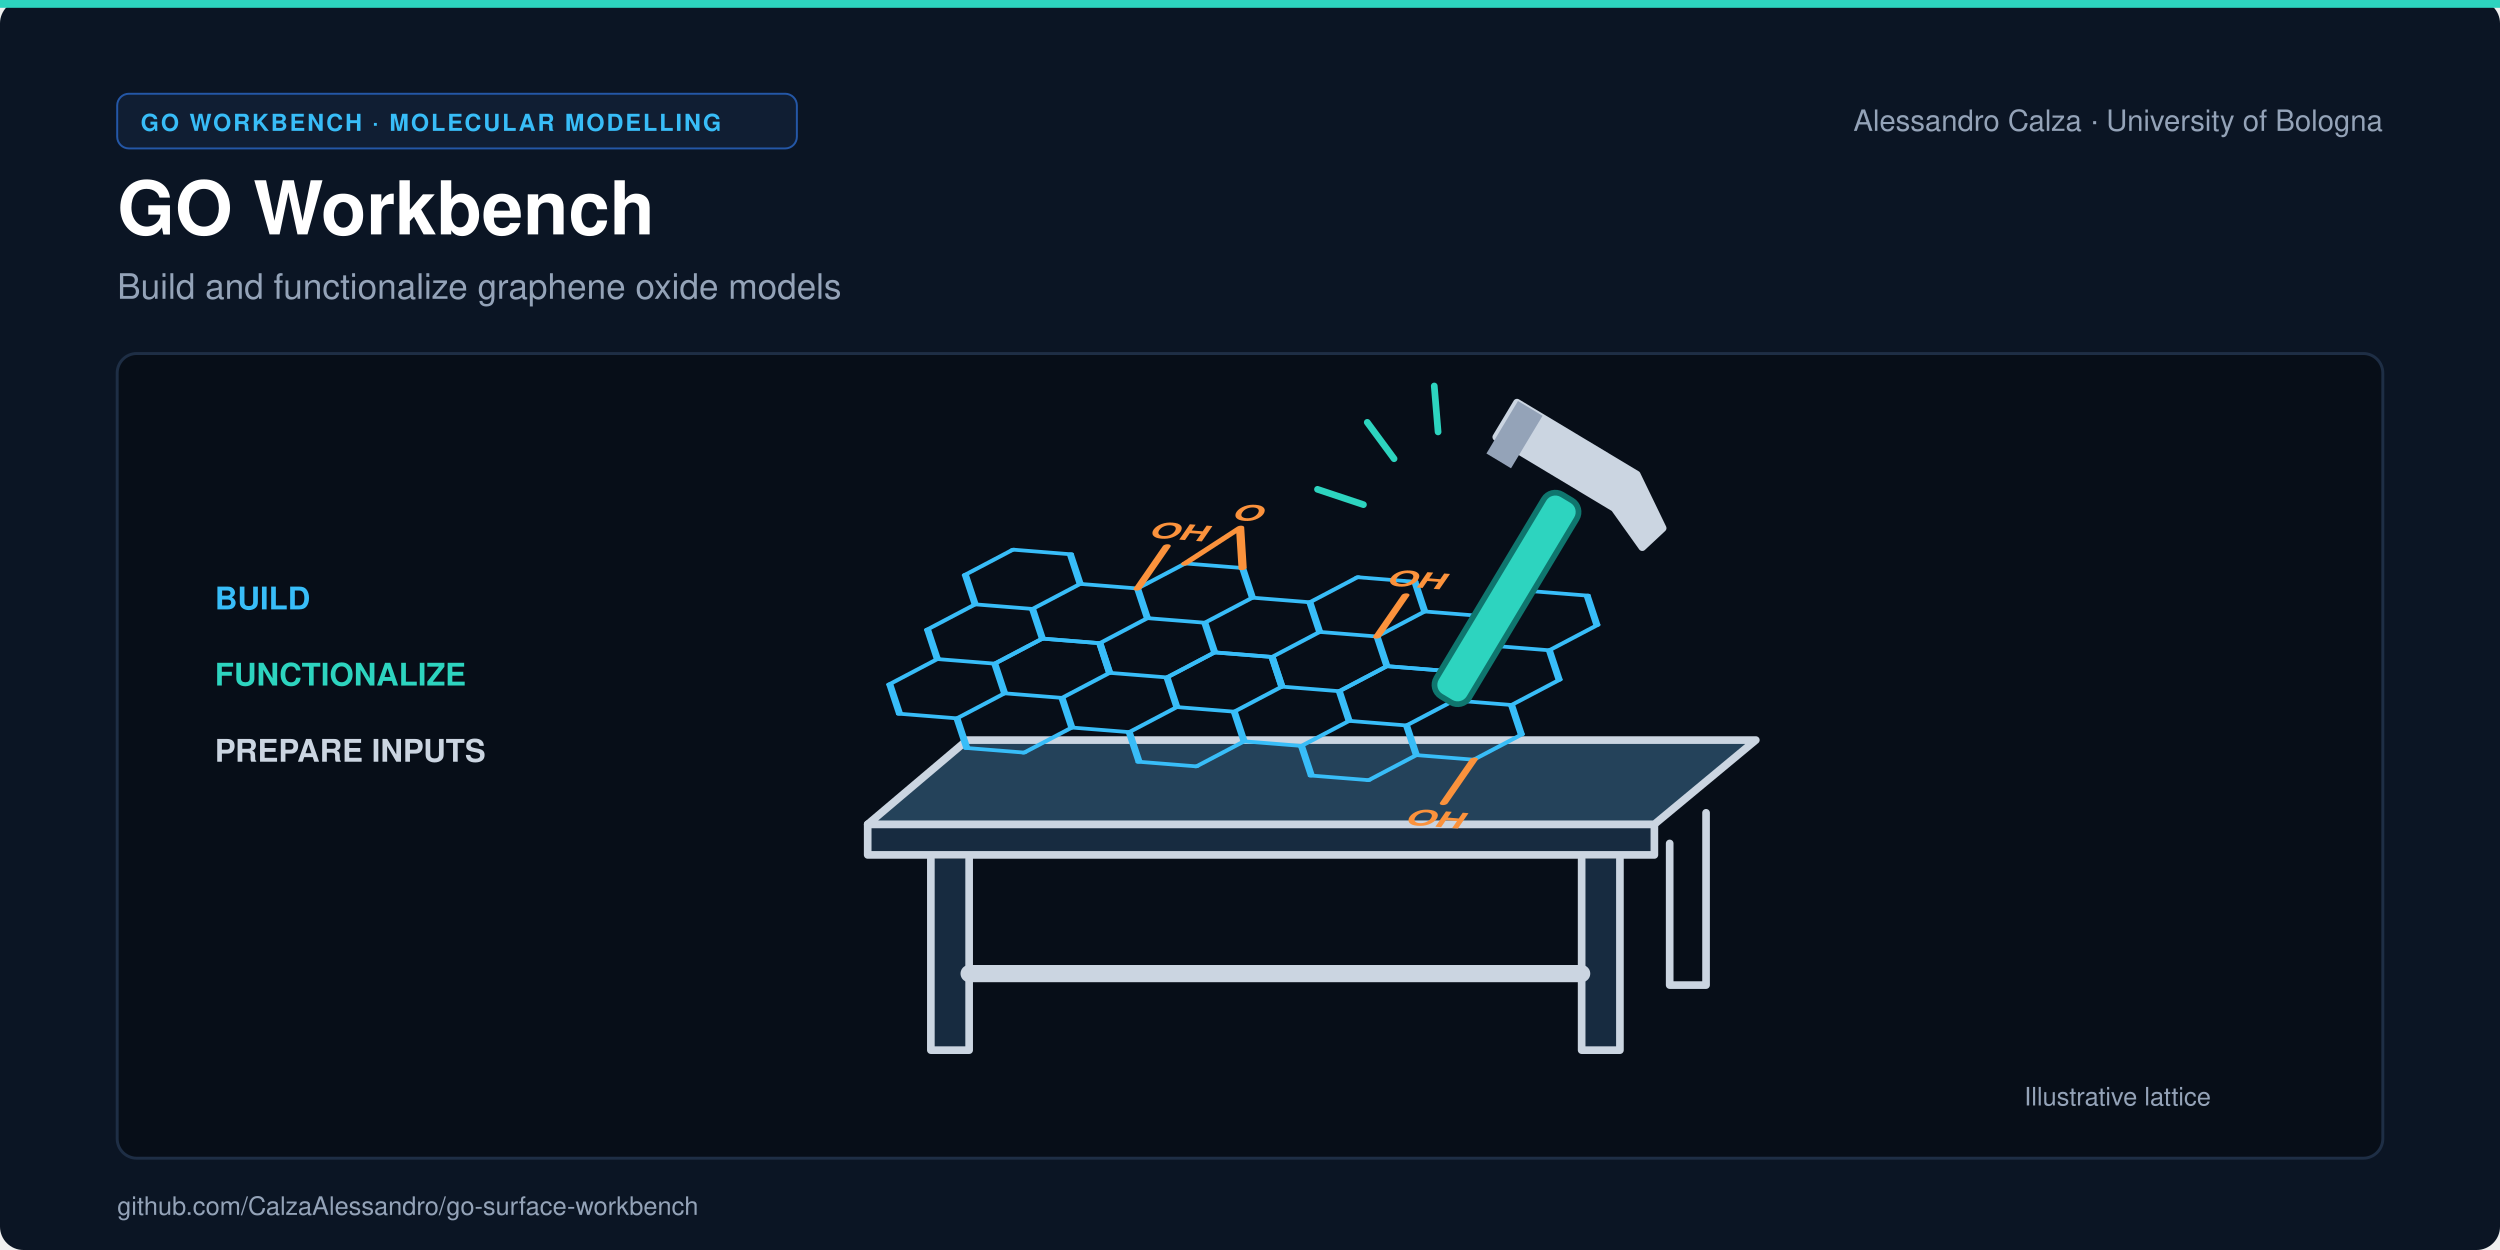
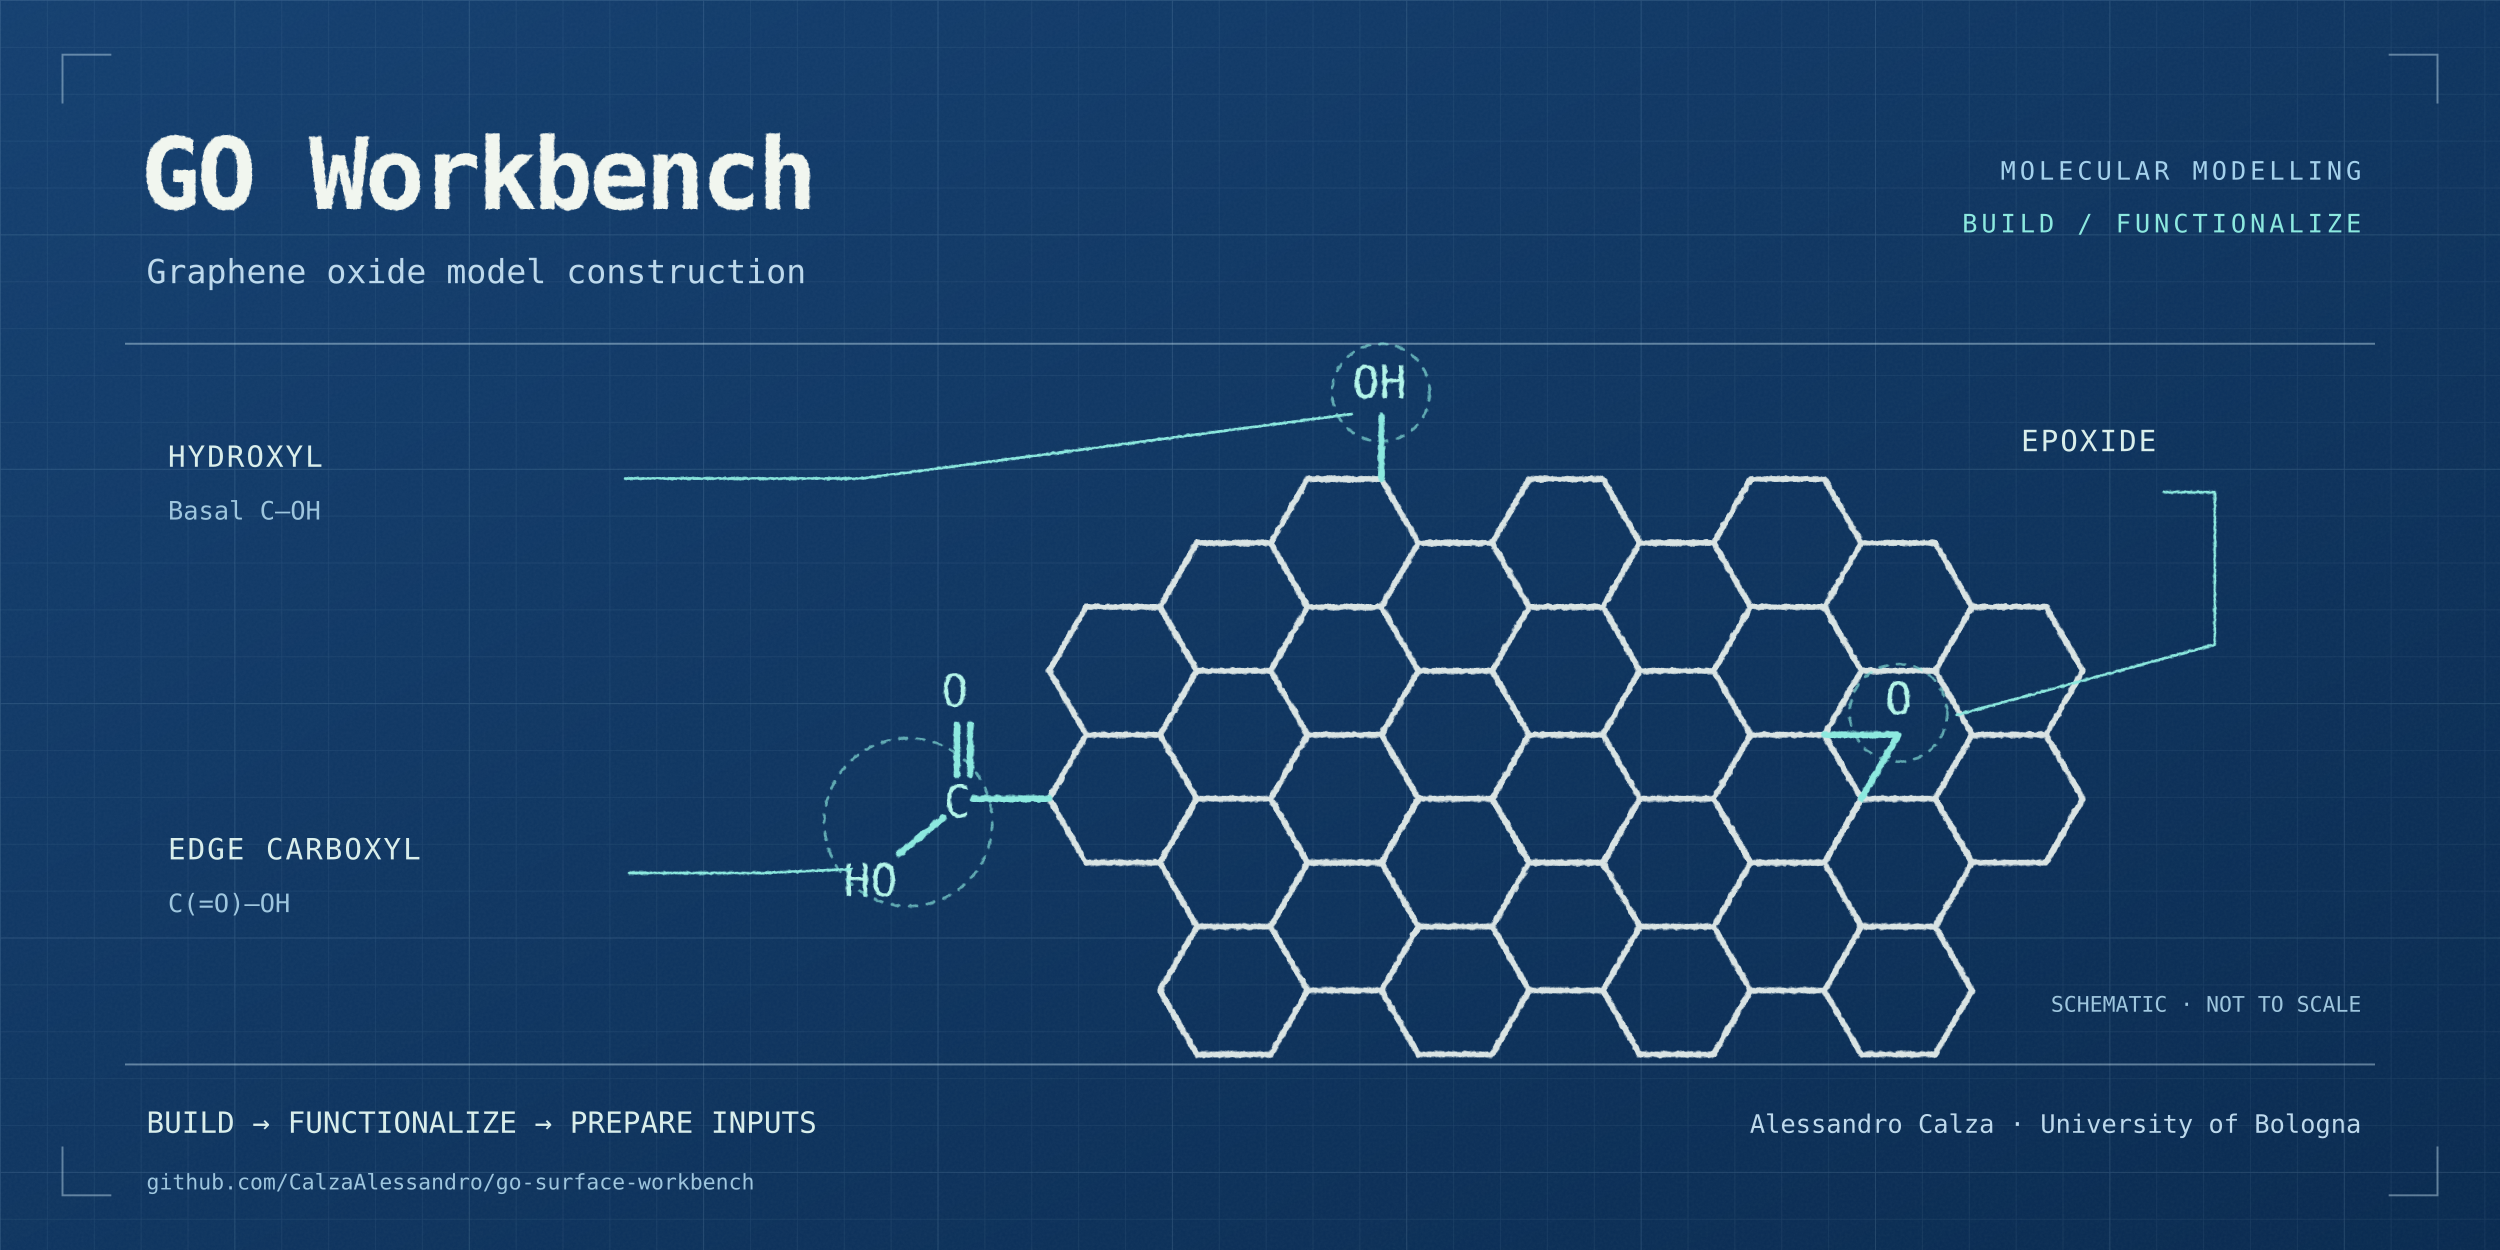
<svg xmlns="http://www.w3.org/2000/svg" width="1280" height="640" viewBox="0 0 1280 640" role="img">
-   <style>text {font-family: -apple-system, BlinkMacSystemFont, "Segoe UI", Helvetica, Arial, sans-serif}</style>
-   <rect width="1280" height="640" rx="12" fill="#0b1524" />
-   <rect width="1280" height="4" fill="#2dd4bf" />
-   <rect x="60" y="48" width="348" height="28" rx="6" fill="#101e33" stroke="#2457a7" />
-   <text x="72" y="67" font-size="12" font-weight="600" fill="#38bdf8" letter-spacing="1">GO WORKBENCH · MOLECULAR MODELLING</text>
-   <text x="1220" y="67" text-anchor="end" font-size="15" fill="#94a3b8">Alessandro Calza · University of Bologna</text>
-   <text x="60" y="120" font-size="38" font-weight="700" fill="#fff">GO Workbench</text>
-   <text x="60" y="153" font-size="18" fill="#94a3b8">Build and functionalize graphene oxide models</text>
-   <rect x="60" y="181" width="1160" height="412" rx="10" fill="#070e18" stroke="#1e2e45" stroke-width="1.5" />
-   <g transform="translate(310 179) scale(.98)">
-     <g stroke-linejoin="round" stroke-linecap="round">
-       <path d="M137 248 H548 V264 H137 Z" fill="#172b40" stroke="#cbd5e1" stroke-width="4" />
-       <path d="M137 248 L189 204 H601 L548 248 Z" fill="#24425a" stroke="#cbd5e1" stroke-width="4" />
-       <path d="M170 266 V366 H190 V266 M510 266 V366 H530 V266" fill="#172b40" stroke="#cbd5e1" stroke-width="4" />
-       <path d="M190 326 H510" stroke="#cbd5e1" stroke-width="9" />
-       <path d="M556 258 V332 H575 V242" fill="none" stroke="#cbd5e1" stroke-width="4" />
-       <g transform="translate(218 120) matrix(1 .08 -.38 .55 0 0)">
-         <g fill="none" stroke="#38bdf8" stroke-width="3.4">
-           <path d="M-30.0,0.0 L-15.0,-25.981" />
-           <path d="M-30.0,0.0 L-15.0,25.981" />
-           <path d="M-30.0,51.962 L-15.0,25.981" />
-           <path d="M-30.0,51.962 L-15.0,77.942" />
-           <path d="M-30.0,103.923 L-15.0,77.942" />
-           <path d="M-30.0,103.923 L-15.0,129.904" />
-           <path d="M-15.0,-25.981 L15.0,-25.981" />
-           <path d="M-15.0,25.981 L15.0,25.981" />
-           <path d="M-15.0,77.942 L15.0,77.942" />
-           <path d="M-15.0,129.904 L15.0,129.904" />
-           <path d="M15.0,-25.981 L30.0,0.0" />
-           <path d="M15.0,25.981 L30.0,0.0" />
-           <path d="M15.0,25.981 L30.0,51.962" />
-           <path d="M15.0,77.942 L30.0,51.961" />
-           <path d="M15.0,77.942 L30.0,51.962" />
-           <path d="M15.0,77.942 L30.0,103.923" />
-           <path d="M15.0,129.904 L30.0,103.923" />
-           <path d="M15.0,129.904 L30.0,155.885" />
-           <path d="M30.0,-0.0 L60.0,-0.0" />
-           <path d="M30.0,51.961 L60.0,51.961" />
-           <path d="M30.0,51.962 L60.0,51.962" />
-           <path d="M30.0,103.923 L60.0,103.923" />
-           <path d="M30.0,155.885 L60.0,155.885" />
-           <path d="M60.0,0.0 L75.0,-25.981" />
-           <path d="M60.0,-0.0 L75.0,25.981" />
-           <path d="M60.0,51.961 L75.0,77.942" />
-           <path d="M60.0,51.962 L75.0,25.981" />
-           <path d="M60.0,51.962 L75.0,77.942" />
-           <path d="M60.0,103.923 L75.0,77.942" />
-           <path d="M60.0,103.923 L75.0,129.904" />
-           <path d="M60.0,155.885 L75.0,129.904" />
-           <path d="M75.0,-25.981 L105.0,-25.981" />
-           <path d="M75.0,25.981 L105.0,25.981" />
-           <path d="M75.0,77.942 L105.0,77.942" />
-           <path d="M75.0,129.904 L105.0,129.904" />
-           <path d="M105.0,-25.981 L120.0,0.0" />
-           <path d="M105.0,25.981 L120.0,0.0" />
-           <path d="M105.0,25.981 L120.0,51.962" />
-           <path d="M105.0,77.942 L120.0,51.961" />
-           <path d="M105.0,77.942 L120.0,51.962" />
-           <path d="M105.0,77.942 L120.0,103.923" />
-           <path d="M105.0,129.904 L120.0,103.923" />
-           <path d="M105.0,129.904 L120.0,155.885" />
-           <path d="M120.0,-0.0 L150.0,-0.0" />
-           <path d="M120.0,51.961 L150.0,51.961" />
-           <path d="M120.0,51.962 L150.0,51.962" />
-           <path d="M120.0,103.923 L150.0,103.923" />
-           <path d="M120.0,155.885 L150.0,155.885" />
-           <path d="M150.0,0.0 L165.0,-25.981" />
-           <path d="M150.0,-0.0 L165.0,25.981" />
-           <path d="M150.0,51.961 L165.0,77.942" />
-           <path d="M150.0,51.962 L165.0,25.981" />
-           <path d="M150.0,51.962 L165.0,77.942" />
-           <path d="M150.0,103.923 L165.0,77.942" />
-           <path d="M150.0,103.923 L165.0,129.904" />
-           <path d="M150.0,155.885 L165.0,129.904" />
-           <path d="M165.0,-25.981 L195.0,-25.981" />
-           <path d="M165.0,25.981 L195.0,25.981" />
-           <path d="M165.0,77.942 L195.0,77.942" />
-           <path d="M165.0,129.904 L195.0,129.904" />
-           <path d="M195.0,-25.981 L210.0,0.0" />
-           <path d="M195.0,25.981 L210.0,0.0" />
-           <path d="M195.0,25.981 L210.0,51.962" />
-           <path d="M195.0,77.942 L210.0,51.961" />
-           <path d="M195.0,77.942 L210.0,51.962" />
-           <path d="M195.0,77.942 L210.0,103.923" />
-           <path d="M195.0,129.904 L210.0,103.923" />
-           <path d="M195.0,129.904 L210.0,155.885" />
-           <path d="M210.0,-0.0 L240.0,-0.0" />
-           <path d="M210.0,51.961 L240.0,51.961" />
-           <path d="M210.0,51.962 L240.0,51.962" />
-           <path d="M210.0,103.923 L240.0,103.923" />
-           <path d="M210.0,155.885 L240.0,155.885" />
-           <path d="M240.0,0.0 L255.0,-25.981" />
-           <path d="M240.0,-0.0 L255.0,25.981" />
-           <path d="M240.0,51.961 L255.0,77.942" />
-           <path d="M240.0,51.962 L255.0,25.981" />
-           <path d="M240.0,51.962 L255.0,77.942" />
-           <path d="M240.0,103.923 L255.0,77.942" />
-           <path d="M240.0,103.923 L255.0,129.904" />
-           <path d="M240.0,155.885 L255.0,129.904" />
-           <path d="M255.0,-25.981 L285.0,-25.981" />
-           <path d="M255.0,25.981 L285.0,25.981" />
-           <path d="M255.0,77.942 L285.0,77.942" />
-           <path d="M255.0,129.904 L285.0,129.904" />
-           <path d="M285.0,-25.981 L300.0,0.0" />
-           <path d="M285.0,25.981 L300.0,0.0" />
-           <path d="M285.0,25.981 L300.0,51.962" />
-           <path d="M285.0,77.942 L300.0,51.962" />
-           <path d="M285.0,77.942 L300.0,103.923" />
-           <path d="M285.0,129.904 L300.0,103.923" />
-         </g>
-         <g fill="none" stroke="#fb923c" stroke-width="4">
-           <path d="M60 0 L60 -40" />
-           <path d="M195 25.981 L195 -13" />
-           <path d="M285 129.904 L285 171" />
-           <path d="M75 -25.981 L90 -62 L105 -25.981" />
-         </g>
-         <g font-size="20" font-weight="600" fill="#fb923c" stroke="none">
-           <text x="47" y="-47">OH</text>
-           <text x="181" y="-21">OH</text>
-           <text x="272" y="193">OH</text>
-           <text x="82" y="-69">O</text>
-         </g>
+   <defs>
+     <linearGradient id="blue" x2="1" y2="1">
+       <stop stop-color="#133f70" />
+       <stop offset="1" stop-color="#082a50" />
+     </linearGradient>
+     <pattern id="grid" width="24" height="24" patternUnits="userSpaceOnUse">
+       <path d="M24 0 H0 V24" fill="none" stroke="#b8dcf3" stroke-opacity=".095" stroke-width=".6" />
+     </pattern>
+     <pattern id="major" width="120" height="120" patternUnits="userSpaceOnUse">
+       <path d="M120 0 H0 V120" fill="none" stroke="#b8dcf3" stroke-opacity=".08" stroke-width="1" />
+     </pattern>
+     <filter id="chalk" x="-8%" y="-8%" width="116%" height="116%">
+       <feTurbulence type="fractalNoise" baseFrequency=".45" numOctaves="3" seed="13" result="noise" />
+       <feDisplacementMap in="SourceGraphic" in2="noise" scale="1.2" xChannelSelector="R" yChannelSelector="G" />
+     </filter>
+     <filter id="paper">
+       <feTurbulence type="fractalNoise" baseFrequency=".7" numOctaves="3" stitchTiles="stitch" />
+       <feColorMatrix type="saturate" values="0" />
+     </filter>
+   </defs>
+   <style>text {font-family: "SFMono-Regular", Menlo, "DejaVu Sans Mono", monospace}</style>
+   <rect width="1280" height="640" fill="url(#blue)" />
+   <rect width="1280" height="640" fill="url(#grid)" />
+   <rect width="1280" height="640" fill="url(#major)" />
+   <rect width="1280" height="640" filter="url(#paper)" opacity=".045" />
+   <g fill="none" stroke="#c3dfef" opacity=".45" stroke-width="1">
+     <path d="M32 53 V28 H57 M1223 28 H1248 V53 M32 587 V612 H57 M1223 612 H1248 V587" />
+     <path d="M64 176 H1216 M64 545 H1216" />
+   </g>
+   <text x="72" y="107" fill="#f1f6ef" font-size="51" font-weight="600" letter-spacing="-2" filter="url(#chalk)">GO Workbench</text>
+   <text x="75" y="145" fill="#bdd9ec" font-size="17">Graphene oxide model construction</text>
+   <text x="1209" y="92" text-anchor="end" fill="#a4d1ec" font-size="13" letter-spacing="2">MOLECULAR MODELLING</text>
+   <text x="1209" y="119" text-anchor="end" fill="#8ce9df" font-size="13" letter-spacing="2">BUILD / FUNCTIONALIZE</text>
+   <g transform="translate(575 278) scale(1.35)">
+     <g stroke-linecap="round" stroke-linejoin="round" filter="url(#chalk)">
+       <g fill="none" stroke="#e7f0ed" stroke-width="2.2" opacity=".93">
+         <path d="M-28.0 48.497 L-14.0 24.249" />
+         <path d="M-28.0 48.497 L-14.0 72.746" />
+         <path d="M-28.0 96.995 L-14.0 72.746" />
+         <path d="M-28.0 96.995 L-14.0 121.244" />
+         <path d="M-14.0 24.249 L14.0 24.249" />
+         <path d="M-14.0 72.746 L14.0 72.746" />
+         <path d="M-14.0 121.244 L14.0 121.244" />
+         <path d="M14.0 24.249 L28.0 -0.0" />
+         <path d="M14.0 24.249 L28.0 48.497" />
+         <path d="M14.0 72.746 L28.0 48.497" />
+         <path d="M14.0 72.746 L28.0 96.995" />
+         <path d="M14.0 121.243 L28.0 96.995" />
+         <path d="M14.0 121.243 L28.0 145.492" />
+         <path d="M14.0 121.244 L28.0 96.995" />
+         <path d="M14.0 169.741 L28.0 145.492" />
+         <path d="M14.0 169.741 L28.0 193.99" />
+         <path d="M28.0 -0.0 L56.0 -0.0" />
+         <path d="M28.0 48.497 L56.0 48.497" />
+         <path d="M28.0 96.995 L56.0 96.995" />
+         <path d="M28.0 145.492 L56.0 145.492" />
+         <path d="M28.0 193.99 L56.0 193.99" />
+         <path d="M56.0 0.0 L70.0 -24.249" />
+         <path d="M56.0 -0.0 L70.0 24.249" />
+         <path d="M56.0 48.497 L70.0 24.249" />
+         <path d="M56.0 48.497 L70.0 72.746" />
+         <path d="M56.0 96.995 L70.0 72.746" />
+         <path d="M56.0 96.995 L70.0 121.243" />
+         <path d="M56.0 96.995 L70.0 121.244" />
+         <path d="M56.0 145.492 L70.0 121.243" />
+         <path d="M56.0 145.492 L70.0 169.741" />
+         <path d="M56.0 193.99 L70.0 169.741" />
+         <path d="M70.0 -24.249 L98.0 -24.249" />
+         <path d="M70.0 24.249 L98.0 24.249" />
+         <path d="M70.0 72.746 L98.0 72.746" />
+         <path d="M70.0 121.243 L98.0 121.243" />
+         <path d="M70.0 121.244 L98.0 121.244" />
+         <path d="M70.0 169.741 L98.0 169.741" />
+         <path d="M98.0 -24.249 L112.0 0.0" />
+         <path d="M98.0 24.249 L112.0 0.0" />
+         <path d="M98.0 24.249 L112.0 48.497" />
+         <path d="M98.0 72.746 L112.0 48.497" />
+         <path d="M98.0 72.746 L112.0 96.995" />
+         <path d="M98.0 121.243 L112.0 96.995" />
+         <path d="M98.0 121.243 L112.0 145.492" />
+         <path d="M98.0 121.244 L112.0 96.995" />
+         <path d="M98.0 169.741 L112.0 145.492" />
+         <path d="M98.0 169.741 L112.0 193.99" />
+         <path d="M112.0 -0.0 L140.0 -0.0" />
+         <path d="M112.0 48.497 L140.0 48.497" />
+         <path d="M112.0 96.995 L140.0 96.995" />
+         <path d="M112.0 145.492 L140.0 145.492" />
+         <path d="M112.0 193.99 L140.0 193.99" />
+         <path d="M140.0 0.0 L154.0 -24.249" />
+         <path d="M140.0 -0.0 L154.0 24.249" />
+         <path d="M140.0 48.497 L154.0 24.249" />
+         <path d="M140.0 48.497 L154.0 72.746" />
+         <path d="M140.0 96.995 L154.0 72.746" />
+         <path d="M140.0 96.995 L154.0 121.243" />
+         <path d="M140.0 96.995 L154.0 121.244" />
+         <path d="M140.0 145.492 L154.0 121.243" />
+         <path d="M140.0 145.492 L154.0 169.741" />
+         <path d="M140.0 193.99 L154.0 169.741" />
+         <path d="M154.0 -24.249 L182.0 -24.249" />
+         <path d="M154.0 24.249 L182.0 24.249" />
+         <path d="M154.0 72.746 L182.0 72.746" />
+         <path d="M154.0 121.243 L182.0 121.243" />
+         <path d="M154.0 121.244 L182.0 121.244" />
+         <path d="M154.0 169.741 L182.0 169.741" />
+         <path d="M182.0 -24.249 L196.0 0.0" />
+         <path d="M182.0 24.249 L196.0 0.0" />
+         <path d="M182.0 24.249 L196.0 48.497" />
+         <path d="M182.0 72.746 L196.0 48.497" />
+         <path d="M182.0 72.746 L196.0 96.995" />
+         <path d="M182.0 121.243 L196.0 96.995" />
+         <path d="M182.0 121.243 L196.0 145.492" />
+         <path d="M182.0 121.244 L196.0 96.995" />
+         <path d="M182.0 169.741 L196.0 145.492" />
+         <path d="M182.0 169.741 L196.0 193.99" />
+         <path d="M196.0 -0.0 L224.0 -0.0" />
+         <path d="M196.0 48.497 L224.0 48.497" />
+         <path d="M196.0 96.995 L224.0 96.995" />
+         <path d="M196.0 145.492 L224.0 145.492" />
+         <path d="M196.0 193.99 L224.0 193.99" />
+         <path d="M224.0 0.0 L238.0 -24.249" />
+         <path d="M224.0 -0.0 L238.0 24.249" />
+         <path d="M224.0 48.497 L238.0 24.249" />
+         <path d="M224.0 48.497 L238.0 72.746" />
+         <path d="M224.0 96.995 L238.0 72.746" />
+         <path d="M224.0 96.995 L238.0 121.243" />
+         <path d="M224.0 96.995 L238.0 121.244" />
+         <path d="M224.0 145.492 L238.0 121.243" />
+         <path d="M224.0 145.492 L238.0 169.741" />
+         <path d="M224.0 193.99 L238.0 169.741" />
+         <path d="M238.0 -24.249 L266.0 -24.249" />
+         <path d="M238.0 24.249 L266.0 24.249" />
+         <path d="M238.0 72.746 L266.0 72.746" />
+         <path d="M238.0 121.243 L266.0 121.243" />
+         <path d="M238.0 121.244 L266.0 121.244" />
+         <path d="M238.0 169.741 L266.0 169.741" />
+         <path d="M266.0 -24.249 L280.0 0.0" />
+         <path d="M266.0 24.249 L280.0 0.0" />
+         <path d="M266.0 24.249 L280.0 48.497" />
+         <path d="M266.0 72.746 L280.0 48.497" />
+         <path d="M266.0 72.746 L280.0 96.995" />
+         <path d="M266.0 121.243 L280.0 96.995" />
+         <path d="M266.0 121.243 L280.0 145.492" />
+         <path d="M266.0 121.244 L280.0 96.995" />
+         <path d="M266.0 169.741 L280.0 145.492" />
+         <path d="M266.0 169.741 L280.0 193.99" />
+         <path d="M280.0 -0.0 L308.0 -0.0" />
+         <path d="M280.0 48.497 L308.0 48.497" />
+         <path d="M280.0 96.995 L308.0 96.995" />
+         <path d="M280.0 145.492 L308.0 145.492" />
+         <path d="M280.0 193.99 L308.0 193.99" />
+         <path d="M308.0 -0.0 L322.0 24.249" />
+         <path d="M308.0 48.497 L322.0 24.249" />
+         <path d="M308.0 48.497 L322.0 72.746" />
+         <path d="M308.0 96.995 L322.0 72.746" />
+         <path d="M308.0 96.995 L322.0 121.243" />
+         <path d="M308.0 96.995 L322.0 121.244" />
+         <path d="M308.0 145.492 L322.0 121.243" />
+         <path d="M308.0 145.492 L322.0 169.741" />
+         <path d="M308.0 193.99 L322.0 169.741" />
+         <path d="M322.0 24.249 L350.0 24.249" />
+         <path d="M322.0 72.746 L350.0 72.746" />
+         <path d="M322.0 121.244 L350.0 121.244" />
+         <path d="M350.0 24.249 L364.0 48.497" />
+         <path d="M350.0 72.746 L364.0 48.497" />
+         <path d="M350.0 72.746 L364.0 96.995" />
+         <path d="M350.0 121.244 L364.0 96.995" />
      </g>
-       <g transform="translate(505 73) rotate(31)">
-         <rect x="-10" y="5" width="20" height="123" rx="7" fill="#2dd4bf" stroke="#0f766e" stroke-width="3" />
-         <path d="M-48 -24 H25 L51 -7 L47 7 L24 -3 H-48 Z" fill="#cbd5e1" stroke="#cbd5e1" stroke-width="4" />
-         <path d="M-48 -25 H-33 V7 H-48 Z" fill="#94a3b8" />
+       <g fill="none" stroke="#8ce9df" stroke-width="2.5">
+         <path d="M98 -24.249 L98 -48" />
+         <path d="M266 72.746 L294 72.746 L280 96.995" />
+         <path d="M-28 96.995 L-57 96.995 M-63 88 L-63 69 M-58 88 L-58 69 M-68 104 L-85 118" />
      </g>
-       <g fill="none" stroke="#2dd4bf" stroke-width="3.5">
-         <path d="M412 57 L398 38 M396 81 L372 73 M435 43 L433 19" />
+       <g fill="#b3f5e9" font-family="monospace" font-weight="500" font-size="17">
+         <text x="87" y="-55">OH</text>
+         <text x="289" y="65">O</text>
+         <text x="-68" y="104">C</text>
+         <text x="-69" y="62">O</text>
+         <text x="-106" y="134">HO</text>
      </g>
    </g>
  </g>
-   <text x="110" y="312" font-size="16" font-weight="600" fill="#38bdf8">BUILD</text>
-   <text x="110" y="351" font-size="16" font-weight="600" fill="#2dd4bf">FUNCTIONALIZE</text>
-   <text x="110" y="390" font-size="16" font-weight="600" fill="#cbd5e1">PREPARE INPUTS</text>
-   <text x="1132" y="566" text-anchor="end" font-size="13" fill="#94a3b8">Illustrative lattice</text>
-   <text x="60" y="622" font-size="13" fill="#94a3b8">github.com/CalzaAlessandro/go-surface-workbench</text>
+   <g fill="none" stroke="#8ce9df" stroke-width="1.4" stroke-linecap="round" filter="url(#chalk)">
+     <path d="M320 245 H441 L692 212" />
+     <circle cx="707" cy="201" r="25" stroke-dasharray="4 5" opacity=".65" />
+     <path d="M1108 252 H1134 V330 L1002 366" />
+     <circle cx="972" cy="365" r="25" stroke-dasharray="4 5" opacity=".65" />
+     <path d="M322 447 H389 L436 445" />
+     <circle cx="465" cy="421" r="43" stroke-dasharray="4 5" opacity=".65" />
+   </g>
+   <g fill="#d9eeeb" font-size="15" letter-spacing="1">
+     <text x="86" y="239">HYDROXYL</text>
+     <text x="86" y="266" fill="#9ec6de" font-size="13" letter-spacing="0">Basal C–OH</text>
+     <text x="1104" y="231" text-anchor="end">EPOXIDE</text>
+     <text x="86" y="440">EDGE CARBOXYL</text>
+     <text x="86" y="467" fill="#9ec6de" font-size="13" letter-spacing="0">C(=O)–OH</text>
+   </g>
+   <text x="1209" y="518" text-anchor="end" fill="#9ec6de" font-size="11">SCHEMATIC · NOT TO SCALE</text>
+   <text x="75" y="580" fill="#d9eeeb" font-size="15">BUILD → FUNCTIONALIZE → PREPARE INPUTS</text>
+   <text x="1209" y="580" text-anchor="end" fill="#bdd9ec" font-size="13">Alessandro Calza · University of Bologna</text>
+   <text x="75" y="609" fill="#9ec6de" font-size="11">github.com/CalzaAlessandro/go-surface-workbench</text>
</svg>
